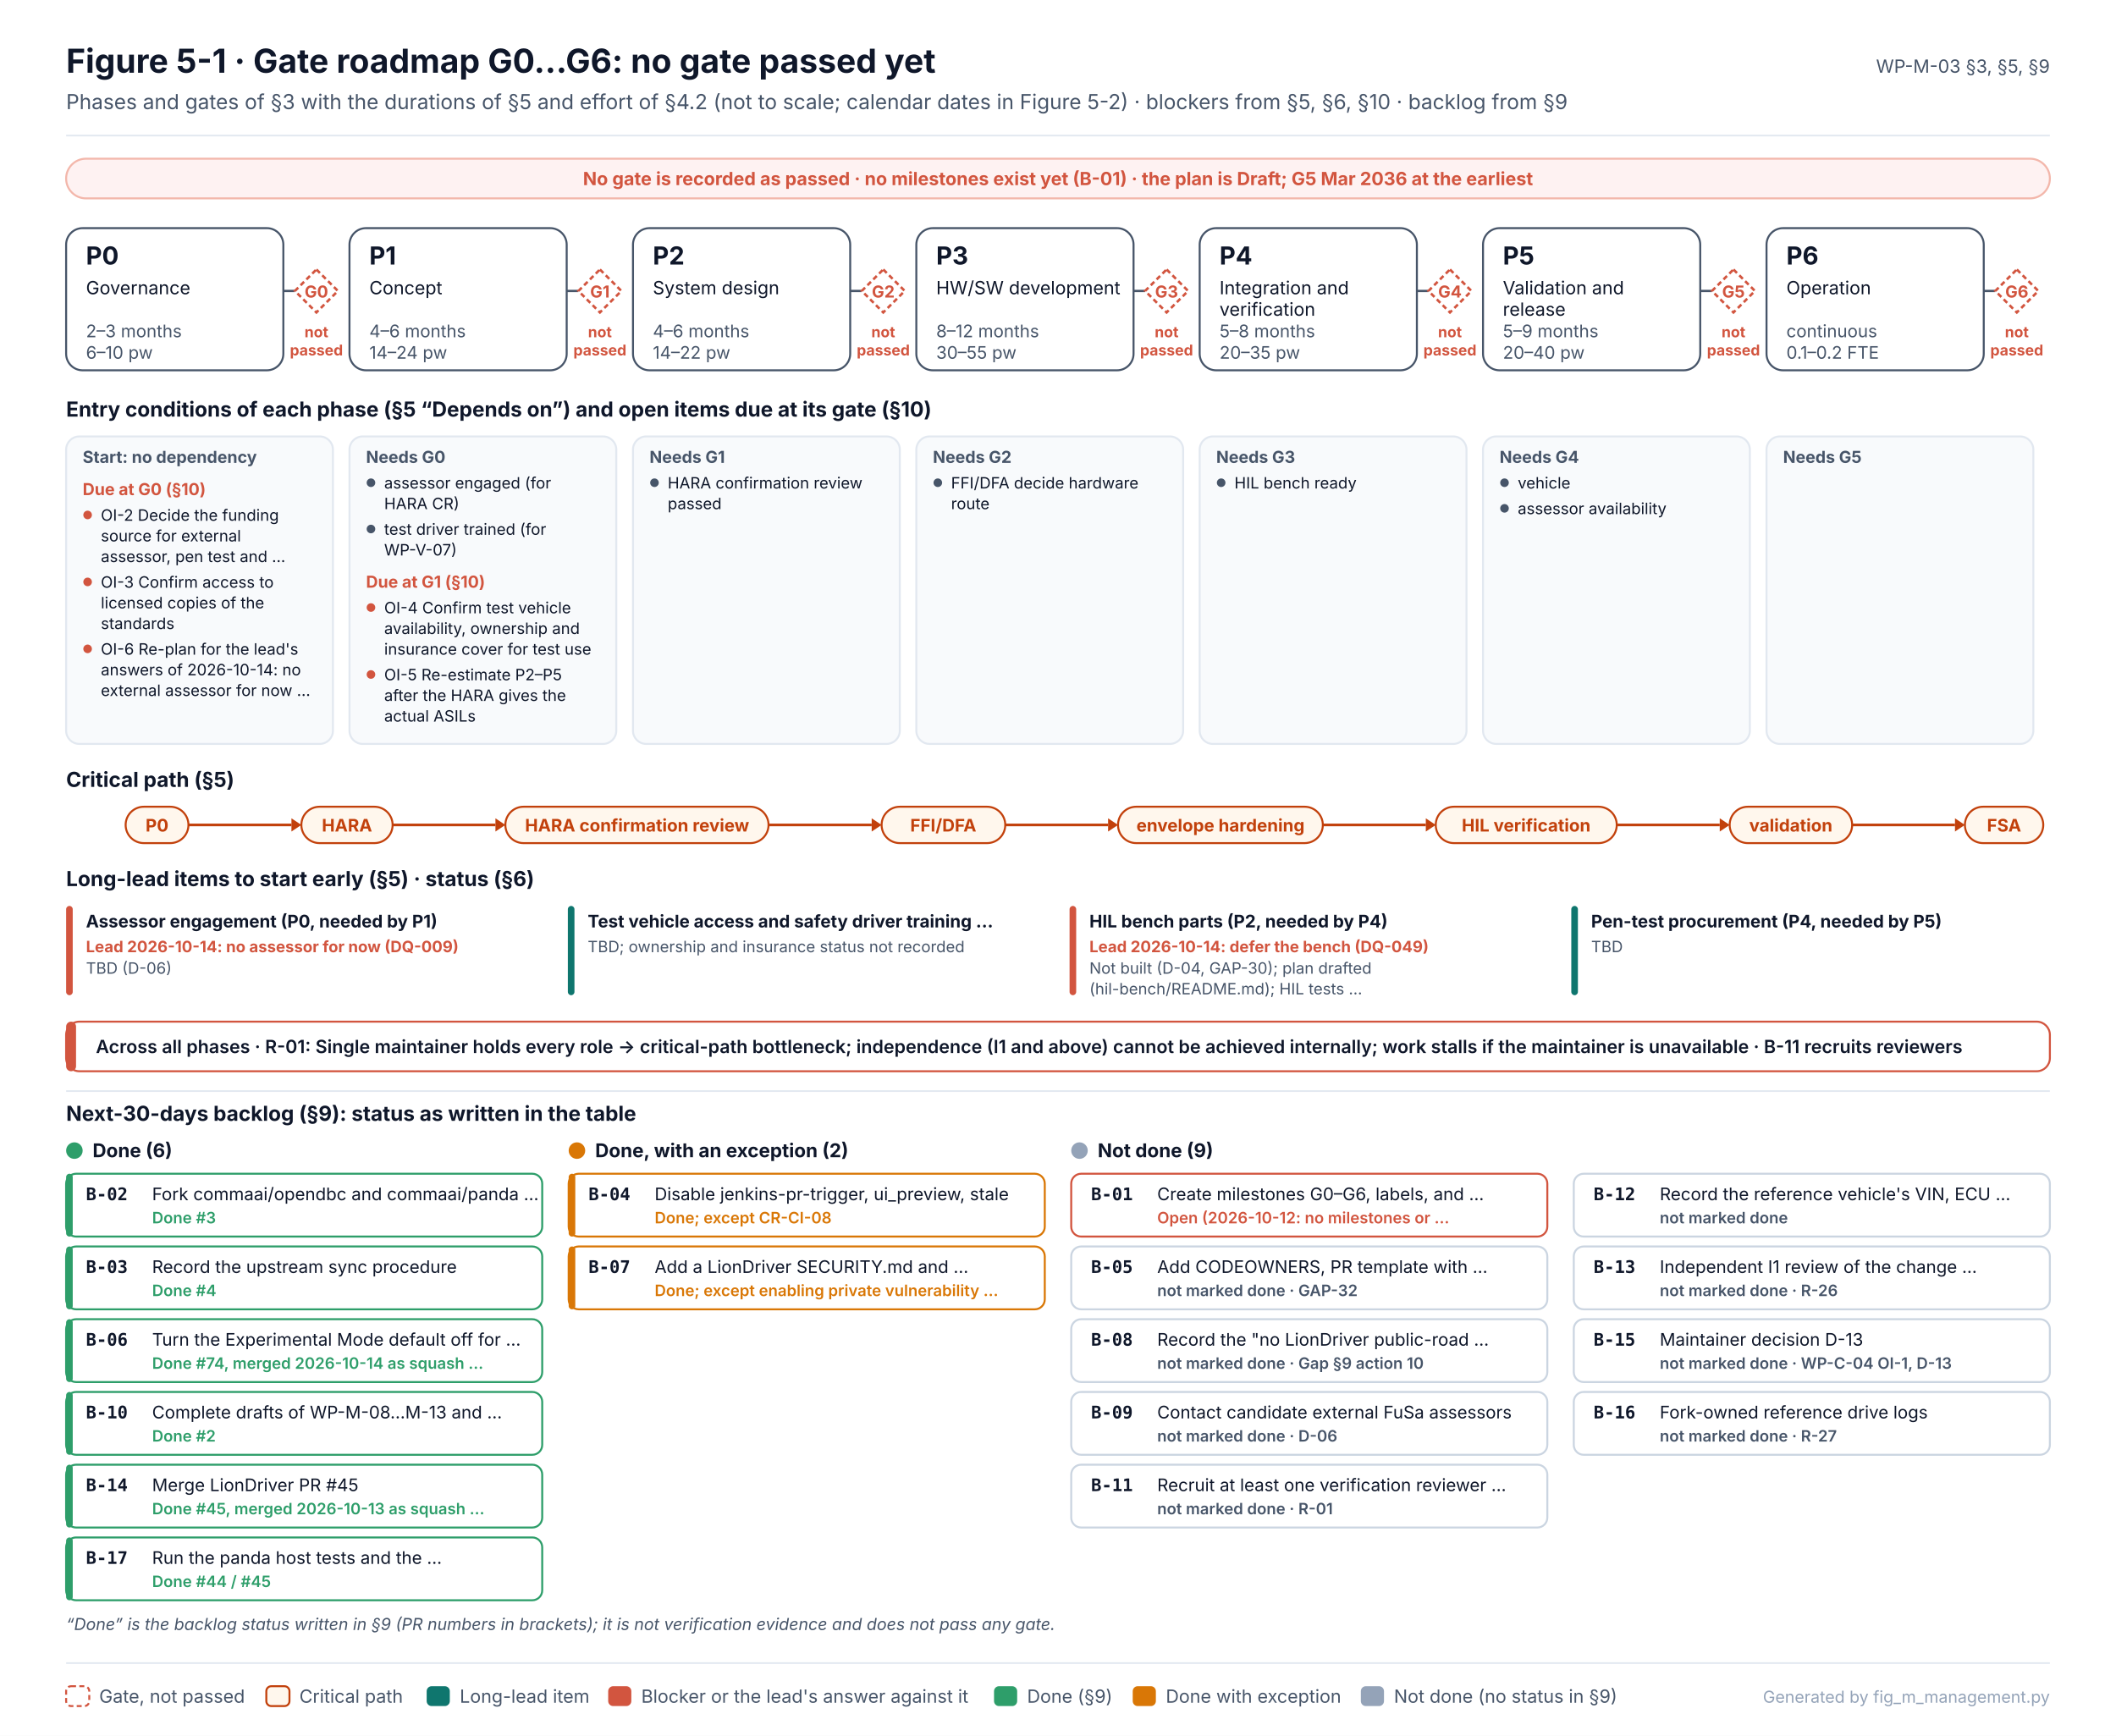
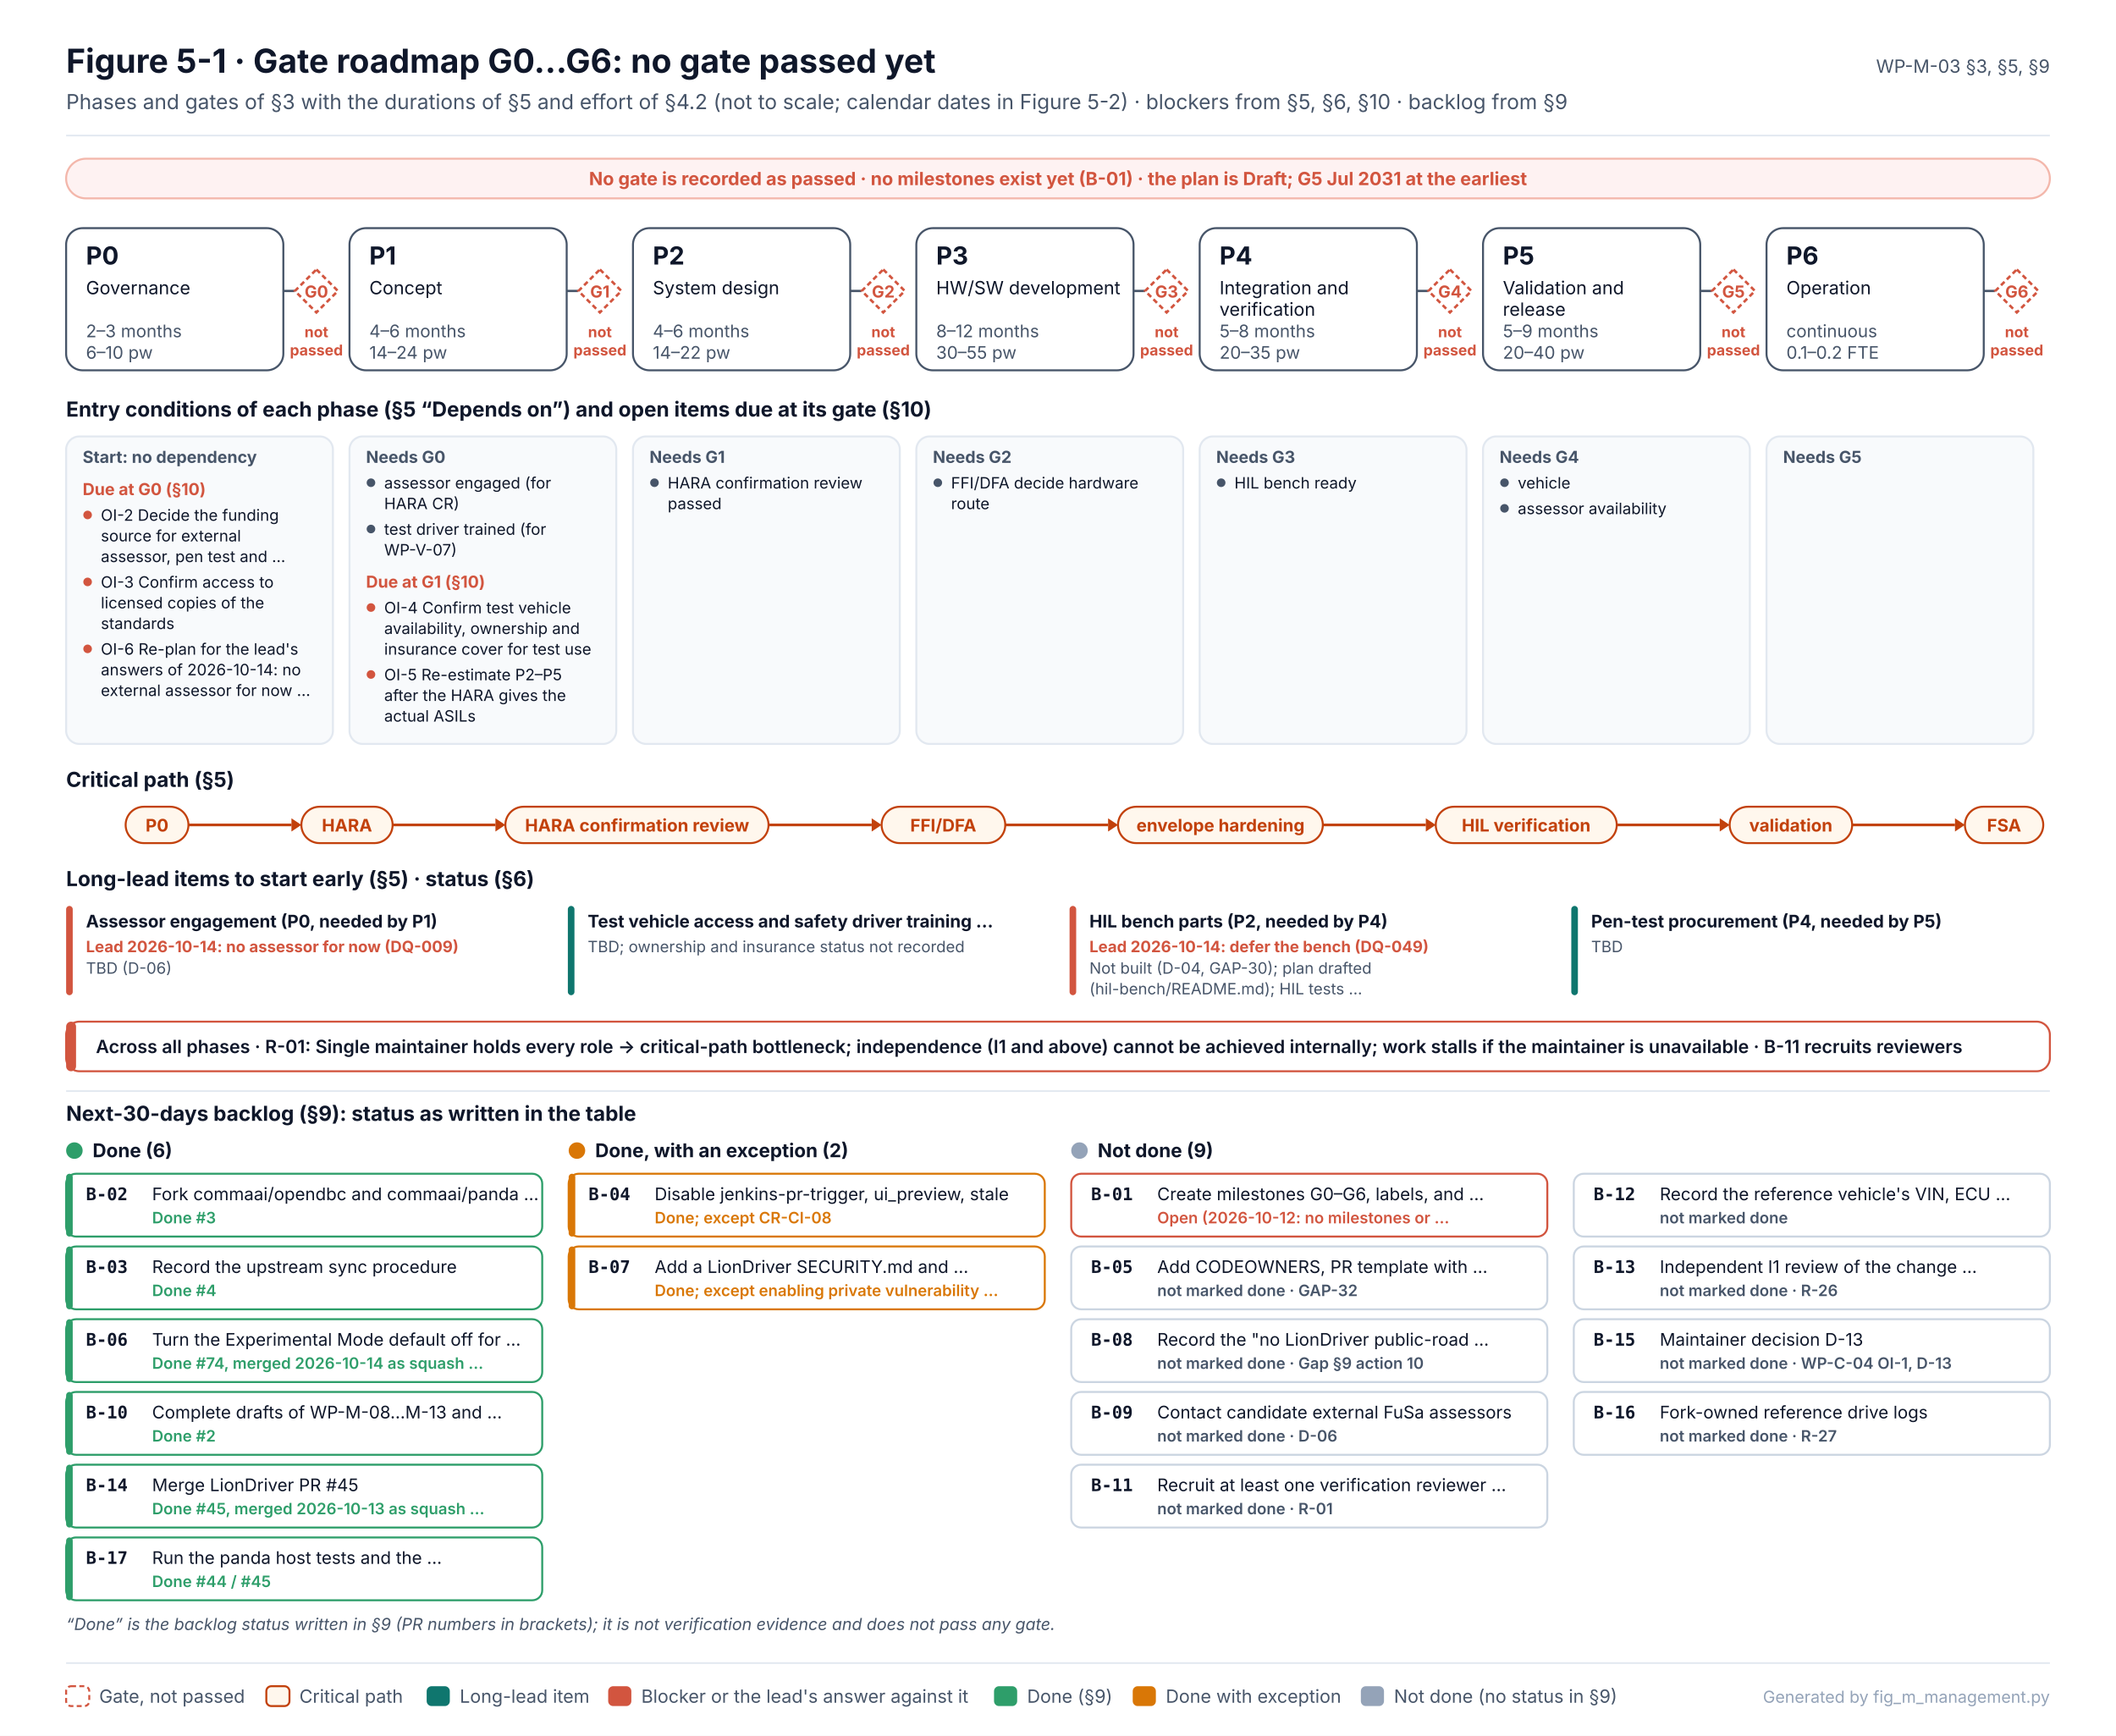
<svg xmlns="http://www.w3.org/2000/svg" width="1280" height="1050" viewBox="0 0 1280 1050" font-family="Inter, 'Segoe UI', Helvetica, Arial, sans-serif" role="img">
  <defs>
    <pattern id="hatch" patternUnits="userSpaceOnUse" width="6" height="6" patternTransform="rotate(45)">
      <rect width="6" height="6" fill="#F1F5F9" />
      <line x1="0" y1="0" x2="0" y2="6" stroke="#CBD5E1" stroke-width="2" />
    </pattern>
  </defs>
  <rect x="0" y="0" width="1280" height="1050" rx="0" fill="#FFFFFF" stroke="none" stroke-width="0" />
  <text x="40" y="44" font-size="20" fill="#0F172A" font-weight="700">Figure 5-1 · Gate roadmap G0…G6: no gate passed yet</text>
  <text x="40" y="66" font-size="12.5" fill="#475569">Phases and gates of §3 with the durations of §5 and effort of §4.2 (not to scale; calendar dates in Figure 5-2) · blockers from §5, §6, §10 · backlog from §9</text>
  <text x="1240" y="44" font-size="11" fill="#475569" text-anchor="end">WP-M-03 §3, §5, §9</text>
  <line x1="40" y1="82" x2="1240" y2="82" stroke="#E2E8F0" stroke-width="1" />
  <rect x="40" y="96" width="1200" height="24" rx="12" fill="#FEF2F2" stroke="#F3B7AB" stroke-width="1.2" />
-   <text x="640" y="112" font-size="11" fill="#D2553F" font-weight="700" text-anchor="middle">No gate is recorded as passed · no milestones exist yet (B-01) · the plan is Draft; G5 Mar 2036 at the earliest</text>
+   <text x="640" y="112" font-size="11" fill="#D2553F" font-weight="700" text-anchor="middle">No gate is recorded as passed · no milestones exist yet (B-01) · the plan is Draft; G5 Jul 2031 at the earliest</text>
  <rect x="40" y="138" width="131.4" height="86" rx="10" fill="#FFFFFF" stroke="#475569" stroke-width="1.2" />
  <text x="52" y="160" font-size="15" fill="#0F172A" font-weight="700">P0</text>
  <text x="52" y="178" font-size="11" fill="#0F172A">Governance</text>
  <text x="52" y="204" font-size="10.5" fill="#475569">2–3 months</text>
  <text x="52" y="217" font-size="10.5" fill="#475569">6–10 pw</text>
  <line x1="171.4" y1="176" x2="178.4" y2="176" stroke="#475569" stroke-width="1.4" />
  <path d="M191.4 163 l13 13 l-13 13 l-13 -13 z" fill="#FFFFFF" stroke="#D2553F" stroke-width="1.5" stroke-dasharray="3 2" />
  <text x="191.4" y="180" font-size="10" fill="#D2553F" font-weight="700" text-anchor="middle">G0</text>
  <text x="191.4" y="204" font-size="9" fill="#D2553F" font-weight="700" text-anchor="middle">not</text>
  <text x="191.4" y="215" font-size="9" fill="#D2553F" font-weight="700" text-anchor="middle">passed</text>
  <rect x="211.4" y="138" width="131.4" height="86" rx="10" fill="#FFFFFF" stroke="#475569" stroke-width="1.2" />
  <text x="223.4" y="160" font-size="15" fill="#0F172A" font-weight="700">P1</text>
  <text x="223.4" y="178" font-size="11" fill="#0F172A">Concept</text>
  <text x="223.4" y="204" font-size="10.5" fill="#475569">4–6 months</text>
  <text x="223.4" y="217" font-size="10.5" fill="#475569">14–24 pw</text>
  <line x1="342.9" y1="176" x2="349.9" y2="176" stroke="#475569" stroke-width="1.4" />
  <path d="M362.9 163 l13 13 l-13 13 l-13 -13 z" fill="#FFFFFF" stroke="#D2553F" stroke-width="1.5" stroke-dasharray="3 2" />
  <text x="362.9" y="180" font-size="10" fill="#D2553F" font-weight="700" text-anchor="middle">G1</text>
  <text x="362.9" y="204" font-size="9" fill="#D2553F" font-weight="700" text-anchor="middle">not</text>
  <text x="362.9" y="215" font-size="9" fill="#D2553F" font-weight="700" text-anchor="middle">passed</text>
  <rect x="382.9" y="138" width="131.4" height="86" rx="10" fill="#FFFFFF" stroke="#475569" stroke-width="1.2" />
  <text x="394.9" y="160" font-size="15" fill="#0F172A" font-weight="700">P2</text>
  <text x="394.9" y="178" font-size="11" fill="#0F172A">System design</text>
  <text x="394.9" y="204" font-size="10.5" fill="#475569">4–6 months</text>
  <text x="394.9" y="217" font-size="10.5" fill="#475569">14–22 pw</text>
  <line x1="514.3" y1="176" x2="521.3" y2="176" stroke="#475569" stroke-width="1.4" />
  <path d="M534.3 163 l13 13 l-13 13 l-13 -13 z" fill="#FFFFFF" stroke="#D2553F" stroke-width="1.5" stroke-dasharray="3 2" />
  <text x="534.3" y="180" font-size="10" fill="#D2553F" font-weight="700" text-anchor="middle">G2</text>
  <text x="534.3" y="204" font-size="9" fill="#D2553F" font-weight="700" text-anchor="middle">not</text>
  <text x="534.3" y="215" font-size="9" fill="#D2553F" font-weight="700" text-anchor="middle">passed</text>
  <rect x="554.3" y="138" width="131.4" height="86" rx="10" fill="#FFFFFF" stroke="#475569" stroke-width="1.2" />
  <text x="566.3" y="160" font-size="15" fill="#0F172A" font-weight="700">P3</text>
  <text x="566.3" y="178" font-size="11" fill="#0F172A">HW/SW development</text>
  <text x="566.3" y="204" font-size="10.5" fill="#475569">8–12 months</text>
  <text x="566.3" y="217" font-size="10.5" fill="#475569">30–55 pw</text>
  <line x1="685.7" y1="176" x2="692.7" y2="176" stroke="#475569" stroke-width="1.4" />
  <path d="M705.7 163 l13 13 l-13 13 l-13 -13 z" fill="#FFFFFF" stroke="#D2553F" stroke-width="1.5" stroke-dasharray="3 2" />
  <text x="705.7" y="180" font-size="10" fill="#D2553F" font-weight="700" text-anchor="middle">G3</text>
  <text x="705.7" y="204" font-size="9" fill="#D2553F" font-weight="700" text-anchor="middle">not</text>
  <text x="705.7" y="215" font-size="9" fill="#D2553F" font-weight="700" text-anchor="middle">passed</text>
  <rect x="725.7" y="138" width="131.4" height="86" rx="10" fill="#FFFFFF" stroke="#475569" stroke-width="1.2" />
  <text x="737.7" y="160" font-size="15" fill="#0F172A" font-weight="700">P4</text>
  <text x="737.7" y="178" font-size="11" fill="#0F172A">Integration and</text>
  <text x="737.7" y="191" font-size="11" fill="#0F172A">verification</text>
  <text x="737.7" y="204" font-size="10.5" fill="#475569">5–8 months</text>
  <text x="737.7" y="217" font-size="10.5" fill="#475569">20–35 pw</text>
  <line x1="857.1" y1="176" x2="864.1" y2="176" stroke="#475569" stroke-width="1.4" />
  <path d="M877.1 163 l13 13 l-13 13 l-13 -13 z" fill="#FFFFFF" stroke="#D2553F" stroke-width="1.5" stroke-dasharray="3 2" />
  <text x="877.1" y="180" font-size="10" fill="#D2553F" font-weight="700" text-anchor="middle">G4</text>
  <text x="877.1" y="204" font-size="9" fill="#D2553F" font-weight="700" text-anchor="middle">not</text>
  <text x="877.1" y="215" font-size="9" fill="#D2553F" font-weight="700" text-anchor="middle">passed</text>
  <rect x="897.1" y="138" width="131.4" height="86" rx="10" fill="#FFFFFF" stroke="#475569" stroke-width="1.2" />
  <text x="909.1" y="160" font-size="15" fill="#0F172A" font-weight="700">P5</text>
  <text x="909.1" y="178" font-size="11" fill="#0F172A">Validation and</text>
  <text x="909.1" y="191" font-size="11" fill="#0F172A">release</text>
  <text x="909.1" y="204" font-size="10.5" fill="#475569">5–9 months</text>
  <text x="909.1" y="217" font-size="10.5" fill="#475569">20–40 pw</text>
  <line x1="1028.6" y1="176" x2="1035.6" y2="176" stroke="#475569" stroke-width="1.4" />
  <path d="M1048.6 163 l13 13 l-13 13 l-13 -13 z" fill="#FFFFFF" stroke="#D2553F" stroke-width="1.5" stroke-dasharray="3 2" />
  <text x="1048.6" y="180" font-size="10" fill="#D2553F" font-weight="700" text-anchor="middle">G5</text>
  <text x="1048.6" y="204" font-size="9" fill="#D2553F" font-weight="700" text-anchor="middle">not</text>
  <text x="1048.6" y="215" font-size="9" fill="#D2553F" font-weight="700" text-anchor="middle">passed</text>
  <rect x="1068.6" y="138" width="131.4" height="86" rx="10" fill="#FFFFFF" stroke="#475569" stroke-width="1.2" />
  <text x="1080.6" y="160" font-size="15" fill="#0F172A" font-weight="700">P6</text>
  <text x="1080.6" y="178" font-size="11" fill="#0F172A">Operation</text>
  <text x="1080.6" y="204" font-size="10.5" fill="#475569">continuous</text>
  <text x="1080.6" y="217" font-size="10.5" fill="#475569">0.1–0.2 FTE</text>
  <line x1="1200" y1="176" x2="1207" y2="176" stroke="#475569" stroke-width="1.4" />
  <path d="M1220 163 l13 13 l-13 13 l-13 -13 z" fill="#FFFFFF" stroke="#D2553F" stroke-width="1.5" stroke-dasharray="3 2" />
  <text x="1220" y="180" font-size="10" fill="#D2553F" font-weight="700" text-anchor="middle">G6</text>
  <text x="1220" y="204" font-size="9" fill="#D2553F" font-weight="700" text-anchor="middle">not</text>
  <text x="1220" y="215" font-size="9" fill="#D2553F" font-weight="700" text-anchor="middle">passed</text>
  <text x="40" y="252" font-size="12.5" fill="#0F172A" font-weight="700">Entry conditions of each phase (§5 “Depends on”) and open items due at its gate (§10)</text>
  <rect x="40" y="264" width="161.4" height="186" rx="8" fill="#F8FAFC" stroke="#E2E8F0" stroke-width="1.2" />
  <text x="50" y="280" font-size="10" fill="#475569" font-weight="700">Start: no dependency</text>
  <text x="50" y="299.5" font-size="10" fill="#D2553F" font-weight="700">Due at G0 (§10)</text>
  <circle cx="53" cy="311.5" r="2.6" fill="#D2553F" />
  <text x="61" y="315" font-size="9.5" fill="#0F172A">OI-2 Decide the funding</text>
  <text x="61" y="327.5" font-size="9.5" fill="#0F172A">source for external</text>
  <text x="61" y="340" font-size="9.5" fill="#0F172A">assessor, pen test and …</text>
  <circle cx="53" cy="352" r="2.6" fill="#D2553F" />
  <text x="61" y="355.5" font-size="9.5" fill="#0F172A">OI-3 Confirm access to</text>
  <text x="61" y="368" font-size="9.5" fill="#0F172A">licensed copies of the</text>
  <text x="61" y="380.5" font-size="9.5" fill="#0F172A">standards</text>
  <circle cx="53" cy="392.5" r="2.6" fill="#D2553F" />
  <text x="61" y="396" font-size="9.5" fill="#0F172A">OI-6 Re-plan for the lead's</text>
  <text x="61" y="408.5" font-size="9.5" fill="#0F172A">answers of 2026-10-14: no</text>
  <text x="61" y="421" font-size="9.5" fill="#0F172A">external assessor for now …</text>
  <rect x="211.4" y="264" width="161.4" height="186" rx="8" fill="#F8FAFC" stroke="#E2E8F0" stroke-width="1.2" />
  <text x="221.4" y="280" font-size="10" fill="#475569" font-weight="700">Needs G0</text>
  <circle cx="224.4" cy="292" r="2.6" fill="#475569" />
  <text x="232.4" y="295.5" font-size="9.5" fill="#0F172A">assessor engaged (for</text>
  <text x="232.4" y="308" font-size="9.5" fill="#0F172A">HARA CR)</text>
  <circle cx="224.4" cy="320" r="2.6" fill="#475569" />
  <text x="232.4" y="323.5" font-size="9.5" fill="#0F172A">test driver trained (for</text>
  <text x="232.4" y="336" font-size="9.5" fill="#0F172A">WP-V-07)</text>
  <text x="221.4" y="355.5" font-size="10" fill="#D2553F" font-weight="700">Due at G1 (§10)</text>
  <circle cx="224.4" cy="367.5" r="2.6" fill="#D2553F" />
  <text x="232.4" y="371" font-size="9.5" fill="#0F172A">OI-4 Confirm test vehicle</text>
  <text x="232.4" y="383.5" font-size="9.5" fill="#0F172A">availability, ownership and</text>
  <text x="232.4" y="396" font-size="9.5" fill="#0F172A">insurance cover for test use</text>
  <circle cx="224.4" cy="408" r="2.6" fill="#D2553F" />
  <text x="232.4" y="411.5" font-size="9.5" fill="#0F172A">OI-5 Re-estimate P2–P5</text>
  <text x="232.4" y="424" font-size="9.5" fill="#0F172A">after the HARA gives the</text>
  <text x="232.4" y="436.5" font-size="9.5" fill="#0F172A">actual ASILs</text>
  <rect x="382.9" y="264" width="161.4" height="186" rx="8" fill="#F8FAFC" stroke="#E2E8F0" stroke-width="1.2" />
  <text x="392.9" y="280" font-size="10" fill="#475569" font-weight="700">Needs G1</text>
  <circle cx="395.9" cy="292" r="2.6" fill="#475569" />
  <text x="403.9" y="295.5" font-size="9.5" fill="#0F172A">HARA confirmation review</text>
  <text x="403.9" y="308" font-size="9.5" fill="#0F172A">passed</text>
  <rect x="554.3" y="264" width="161.4" height="186" rx="8" fill="#F8FAFC" stroke="#E2E8F0" stroke-width="1.2" />
  <text x="564.3" y="280" font-size="10" fill="#475569" font-weight="700">Needs G2</text>
  <circle cx="567.3" cy="292" r="2.6" fill="#475569" />
  <text x="575.3" y="295.5" font-size="9.5" fill="#0F172A">FFI/DFA decide hardware</text>
  <text x="575.3" y="308" font-size="9.5" fill="#0F172A">route</text>
  <rect x="725.7" y="264" width="161.4" height="186" rx="8" fill="#F8FAFC" stroke="#E2E8F0" stroke-width="1.2" />
  <text x="735.7" y="280" font-size="10" fill="#475569" font-weight="700">Needs G3</text>
  <circle cx="738.7" cy="292" r="2.6" fill="#475569" />
  <text x="746.7" y="295.5" font-size="9.5" fill="#0F172A">HIL bench ready</text>
  <rect x="897.1" y="264" width="161.4" height="186" rx="8" fill="#F8FAFC" stroke="#E2E8F0" stroke-width="1.2" />
  <text x="907.1" y="280" font-size="10" fill="#475569" font-weight="700">Needs G4</text>
  <circle cx="910.1" cy="292" r="2.6" fill="#475569" />
  <text x="918.1" y="295.5" font-size="9.5" fill="#0F172A">vehicle</text>
  <circle cx="910.1" cy="307.5" r="2.6" fill="#475569" />
  <text x="918.1" y="311" font-size="9.5" fill="#0F172A">assessor availability</text>
  <rect x="1068.6" y="264" width="161.4" height="186" rx="8" fill="#F8FAFC" stroke="#E2E8F0" stroke-width="1.2" />
  <text x="1078.6" y="280" font-size="10" fill="#475569" font-weight="700">Needs G5</text>
  <text x="40" y="476" font-size="12.5" fill="#0F172A" font-weight="700">Critical path (§5)</text>
  <rect x="76" y="488" width="38" height="22" rx="11" fill="#FFF7ED" stroke="#C2410C" stroke-width="1.2" />
  <text x="95" y="503" font-size="10.5" fill="#C2410C" font-weight="700" text-anchor="middle">P0</text>
  <line x1="114" y1="499" x2="176.3" y2="499" stroke="#C2410C" stroke-width="1.6" />
  <path d="M182.3 499 l-6 -4 l0 8 z" fill="#C2410C" />
  <rect x="182.3" y="488" width="55.2" height="22" rx="11" fill="#FFF7ED" stroke="#C2410C" stroke-width="1.2" />
  <text x="209.9" y="503" font-size="10.5" fill="#C2410C" font-weight="700" text-anchor="middle">HARA</text>
  <line x1="237.5" y1="499" x2="299.7" y2="499" stroke="#C2410C" stroke-width="1.6" />
  <path d="M305.7 499 l-6 -4 l0 8 z" fill="#C2410C" />
  <rect x="305.7" y="488" width="159.2" height="22" rx="11" fill="#FFF7ED" stroke="#C2410C" stroke-width="1.2" />
  <text x="385.4" y="503" font-size="10.5" fill="#C2410C" font-weight="700" text-anchor="middle">HARA confirmation review</text>
  <line x1="465" y1="499" x2="527.3" y2="499" stroke="#C2410C" stroke-width="1.6" />
  <path d="M533.3 499 l-6 -4 l0 8 z" fill="#C2410C" />
  <rect x="533.3" y="488" width="74.8" height="22" rx="11" fill="#FFF7ED" stroke="#C2410C" stroke-width="1.2" />
  <text x="570.6" y="503" font-size="10.5" fill="#C2410C" font-weight="700" text-anchor="middle">FFI/DFA</text>
  <line x1="608" y1="499" x2="670.3" y2="499" stroke="#C2410C" stroke-width="1.6" />
  <path d="M676.3 499 l-6 -4 l0 8 z" fill="#C2410C" />
  <rect x="676.3" y="488" width="123.9" height="22" rx="11" fill="#FFF7ED" stroke="#C2410C" stroke-width="1.2" />
  <text x="738.3" y="503" font-size="10.5" fill="#C2410C" font-weight="700" text-anchor="middle">envelope hardening</text>
  <line x1="800.2" y1="499" x2="862.5" y2="499" stroke="#C2410C" stroke-width="1.6" />
  <path d="M868.5 499 l-6 -4 l0 8 z" fill="#C2410C" />
  <rect x="868.5" y="488" width="109.5" height="22" rx="11" fill="#FFF7ED" stroke="#C2410C" stroke-width="1.2" />
  <text x="923.2" y="503" font-size="10.5" fill="#C2410C" font-weight="700" text-anchor="middle">HIL verification</text>
  <line x1="978" y1="499" x2="1040.3" y2="499" stroke="#C2410C" stroke-width="1.6" />
  <path d="M1046.3 499 l-6 -4 l0 8 z" fill="#C2410C" />
  <rect x="1046.3" y="488" width="74.1" height="22" rx="11" fill="#FFF7ED" stroke="#C2410C" stroke-width="1.2" />
  <text x="1083.3" y="503" font-size="10.5" fill="#C2410C" font-weight="700" text-anchor="middle">validation</text>
  <line x1="1120.3" y1="499" x2="1182.6" y2="499" stroke="#C2410C" stroke-width="1.6" />
  <path d="M1188.6 499 l-6 -4 l0 8 z" fill="#C2410C" />
  <rect x="1188.6" y="488" width="47.4" height="22" rx="11" fill="#FFF7ED" stroke="#C2410C" stroke-width="1.2" />
  <text x="1212.3" y="503" font-size="10.5" fill="#C2410C" font-weight="700" text-anchor="middle">FSA</text>
  <text x="40" y="536" font-size="12.5" fill="#0F172A" font-weight="700">Long-lead items to start early (§5) · status (§6)</text>
  <rect x="40" y="548" width="4" height="54" rx="2" fill="#D2553F" stroke="none" stroke-width="1.2" />
  <text x="52" y="561" font-size="10.5" fill="#0F172A" font-weight="700">Assessor engagement (P0, needed by P1)</text>
  <text x="52" y="576" font-size="9.5" fill="#D2553F" font-weight="700">Lead 2026-10-14: no assessor for now (DQ-009)</text>
  <text x="52" y="589" font-size="9.5" fill="#475569">TBD (D-06)</text>
  <rect x="343.5" y="548" width="4" height="54" rx="2" fill="#0F766E" stroke="none" stroke-width="1.2" />
  <text x="355.5" y="561" font-size="10.5" fill="#0F172A" font-weight="700">Test vehicle access and safety driver training …</text>
  <text x="355.5" y="576" font-size="9.5" fill="#475569">TBD; ownership and insurance status not recorded</text>
  <rect x="647" y="548" width="4" height="54" rx="2" fill="#D2553F" stroke="none" stroke-width="1.2" />
  <text x="659" y="561" font-size="10.5" fill="#0F172A" font-weight="700">HIL bench parts (P2, needed by P4)</text>
  <text x="659" y="576" font-size="9.5" fill="#D2553F" font-weight="700">Lead 2026-10-14: defer the bench (DQ-049)</text>
  <text x="659" y="589" font-size="9.5" fill="#475569">Not built (D-04, GAP-30); plan drafted</text>
  <text x="659" y="601.5" font-size="9.5" fill="#475569">(hil-bench/README.md); HIL tests …</text>
  <rect x="950.5" y="548" width="4" height="54" rx="2" fill="#0F766E" stroke="none" stroke-width="1.2" />
  <text x="962.5" y="561" font-size="10.5" fill="#0F172A" font-weight="700">Pen-test procurement (P4, needed by P5)</text>
  <text x="962.5" y="576" font-size="9.5" fill="#475569">TBD</text>
  <rect x="40" y="618" width="1200" height="30" rx="8" fill="#FFFFFF" stroke="#D2553F" stroke-width="1.2" />
  <rect x="40" y="618" width="6" height="30" rx="3" fill="#D2553F" stroke="none" stroke-width="1.2" />
  <text x="58" y="637" font-size="11" fill="#0F172A" font-weight="600">Across all phases · R-01: Single maintainer holds every role → critical-path bottleneck; independence (I1 and above) cannot be achieved internally; work stalls if the maintainer is unavailable · B-11 recruits reviewers</text>
  <line x1="40" y1="660" x2="1240" y2="660" stroke="#E2E8F0" stroke-width="1" />
  <text x="40" y="678" font-size="12.5" fill="#0F172A" font-weight="700">Next-30-days backlog (§9): status as written in the table</text>
  <circle cx="45" cy="696" r="5" fill="#2E9E6A" />
  <text x="56" y="700" font-size="11.5" fill="#0F172A" font-weight="700">Done (6)</text>
  <rect x="40" y="710" width="288" height="38" rx="6" fill="#FFFFFF" stroke="#2E9E6A" stroke-width="1.2" />
  <rect x="40" y="710" width="4" height="38" rx="2" fill="#2E9E6A" stroke="none" stroke-width="1.2" />
  <text x="52" y="726" font-size="10.5" fill="#0F172A" font-weight="700" font-family="'JetBrains Mono', 'SFMono-Regular', Menlo, Consolas, monospace">B-02</text>
  <text x="92" y="726" font-size="10.5" fill="#0F172A">Fork commaai/opendbc and commaai/panda …</text>
  <text x="92" y="740" font-size="9.5" fill="#2E9E6A" font-weight="600">Done #3</text>
  <rect x="40" y="754" width="288" height="38" rx="6" fill="#FFFFFF" stroke="#2E9E6A" stroke-width="1.2" />
  <rect x="40" y="754" width="4" height="38" rx="2" fill="#2E9E6A" stroke="none" stroke-width="1.2" />
  <text x="52" y="770" font-size="10.5" fill="#0F172A" font-weight="700" font-family="'JetBrains Mono', 'SFMono-Regular', Menlo, Consolas, monospace">B-03</text>
  <text x="92" y="770" font-size="10.5" fill="#0F172A">Record the upstream sync procedure</text>
  <text x="92" y="784" font-size="9.5" fill="#2E9E6A" font-weight="600">Done #4</text>
  <rect x="40" y="798" width="288" height="38" rx="6" fill="#FFFFFF" stroke="#2E9E6A" stroke-width="1.2" />
  <rect x="40" y="798" width="4" height="38" rx="2" fill="#2E9E6A" stroke="none" stroke-width="1.2" />
  <text x="52" y="814" font-size="10.5" fill="#0F172A" font-weight="700" font-family="'JetBrains Mono', 'SFMono-Regular', Menlo, Consolas, monospace">B-06</text>
  <text x="92" y="814" font-size="10.5" fill="#0F172A">Turn the Experimental Mode default off for …</text>
  <text x="92" y="828" font-size="9.5" fill="#2E9E6A" font-weight="600">Done #74, merged 2026-10-14 as squash …</text>
  <rect x="40" y="842" width="288" height="38" rx="6" fill="#FFFFFF" stroke="#2E9E6A" stroke-width="1.2" />
  <rect x="40" y="842" width="4" height="38" rx="2" fill="#2E9E6A" stroke="none" stroke-width="1.2" />
  <text x="52" y="858" font-size="10.5" fill="#0F172A" font-weight="700" font-family="'JetBrains Mono', 'SFMono-Regular', Menlo, Consolas, monospace">B-10</text>
  <text x="92" y="858" font-size="10.5" fill="#0F172A">Complete drafts of WP-M-08…M-13 and …</text>
  <text x="92" y="872" font-size="9.5" fill="#2E9E6A" font-weight="600">Done #2</text>
  <rect x="40" y="886" width="288" height="38" rx="6" fill="#FFFFFF" stroke="#2E9E6A" stroke-width="1.2" />
  <rect x="40" y="886" width="4" height="38" rx="2" fill="#2E9E6A" stroke="none" stroke-width="1.2" />
  <text x="52" y="902" font-size="10.5" fill="#0F172A" font-weight="700" font-family="'JetBrains Mono', 'SFMono-Regular', Menlo, Consolas, monospace">B-14</text>
  <text x="92" y="902" font-size="10.5" fill="#0F172A">Merge LionDriver PR #45</text>
  <text x="92" y="916" font-size="9.5" fill="#2E9E6A" font-weight="600">Done #45, merged 2026-10-13 as squash …</text>
  <rect x="40" y="930" width="288" height="38" rx="6" fill="#FFFFFF" stroke="#2E9E6A" stroke-width="1.2" />
  <rect x="40" y="930" width="4" height="38" rx="2" fill="#2E9E6A" stroke="none" stroke-width="1.2" />
  <text x="52" y="946" font-size="10.5" fill="#0F172A" font-weight="700" font-family="'JetBrains Mono', 'SFMono-Regular', Menlo, Consolas, monospace">B-17</text>
  <text x="92" y="946" font-size="10.5" fill="#0F172A">Run the panda host tests and the …</text>
  <text x="92" y="960" font-size="9.5" fill="#2E9E6A" font-weight="600">Done #44 / #45</text>
  <circle cx="349" cy="696" r="5" fill="#D97706" />
  <text x="360" y="700" font-size="11.5" fill="#0F172A" font-weight="700">Done, with an exception (2)</text>
  <rect x="344" y="710" width="288" height="38" rx="6" fill="#FFFFFF" stroke="#D97706" stroke-width="1.2" />
  <rect x="344" y="710" width="4" height="38" rx="2" fill="#D97706" stroke="none" stroke-width="1.2" />
  <text x="356" y="726" font-size="10.5" fill="#0F172A" font-weight="700" font-family="'JetBrains Mono', 'SFMono-Regular', Menlo, Consolas, monospace">B-04</text>
  <text x="396" y="726" font-size="10.5" fill="#0F172A">Disable jenkins-pr-trigger, ui_preview, stale</text>
  <text x="396" y="740" font-size="9.5" fill="#D97706" font-weight="600">Done; except CR-CI-08</text>
  <rect x="344" y="754" width="288" height="38" rx="6" fill="#FFFFFF" stroke="#D97706" stroke-width="1.2" />
  <rect x="344" y="754" width="4" height="38" rx="2" fill="#D97706" stroke="none" stroke-width="1.2" />
  <text x="356" y="770" font-size="10.5" fill="#0F172A" font-weight="700" font-family="'JetBrains Mono', 'SFMono-Regular', Menlo, Consolas, monospace">B-07</text>
  <text x="396" y="770" font-size="10.5" fill="#0F172A">Add a LionDriver SECURITY.md and …</text>
  <text x="396" y="784" font-size="9.5" fill="#D97706" font-weight="600">Done; except enabling private vulnerability …</text>
  <circle cx="653" cy="696" r="5" fill="#94A3B8" />
  <text x="664" y="700" font-size="11.5" fill="#0F172A" font-weight="700">Not done (9)</text>
  <rect x="648" y="710" width="288" height="38" rx="6" fill="#FFFFFF" stroke="#D2553F" stroke-width="1.2" />
  <text x="660" y="726" font-size="10.5" fill="#0F172A" font-weight="700" font-family="'JetBrains Mono', 'SFMono-Regular', Menlo, Consolas, monospace">B-01</text>
  <text x="700" y="726" font-size="10.5" fill="#0F172A">Create milestones G0–G6, labels, and …</text>
  <text x="700" y="740" font-size="9.5" fill="#D2553F" font-weight="600">Open (2026-10-12: no milestones or …</text>
  <rect x="648" y="754" width="288" height="38" rx="6" fill="#FFFFFF" stroke="#CBD5E1" stroke-width="1.2" />
  <text x="660" y="770" font-size="10.5" fill="#0F172A" font-weight="700" font-family="'JetBrains Mono', 'SFMono-Regular', Menlo, Consolas, monospace">B-05</text>
  <text x="700" y="770" font-size="10.5" fill="#0F172A">Add CODEOWNERS, PR template with …</text>
  <text x="700" y="784" font-size="9.5" fill="#475569" font-weight="600">not marked done · GAP-32</text>
  <rect x="648" y="798" width="288" height="38" rx="6" fill="#FFFFFF" stroke="#CBD5E1" stroke-width="1.2" />
  <text x="660" y="814" font-size="10.5" fill="#0F172A" font-weight="700" font-family="'JetBrains Mono', 'SFMono-Regular', Menlo, Consolas, monospace">B-08</text>
  <text x="700" y="814" font-size="10.5" fill="#0F172A">Record the "no LionDriver public-road …</text>
  <text x="700" y="828" font-size="9.5" fill="#475569" font-weight="600">not marked done · Gap §9 action 10</text>
  <rect x="648" y="842" width="288" height="38" rx="6" fill="#FFFFFF" stroke="#CBD5E1" stroke-width="1.2" />
  <text x="660" y="858" font-size="10.5" fill="#0F172A" font-weight="700" font-family="'JetBrains Mono', 'SFMono-Regular', Menlo, Consolas, monospace">B-09</text>
  <text x="700" y="858" font-size="10.5" fill="#0F172A">Contact candidate external FuSa assessors</text>
  <text x="700" y="872" font-size="9.5" fill="#475569" font-weight="600">not marked done · D-06</text>
  <rect x="648" y="886" width="288" height="38" rx="6" fill="#FFFFFF" stroke="#CBD5E1" stroke-width="1.2" />
  <text x="660" y="902" font-size="10.5" fill="#0F172A" font-weight="700" font-family="'JetBrains Mono', 'SFMono-Regular', Menlo, Consolas, monospace">B-11</text>
  <text x="700" y="902" font-size="10.5" fill="#0F172A">Recruit at least one verification reviewer …</text>
  <text x="700" y="916" font-size="9.5" fill="#475569" font-weight="600">not marked done · R-01</text>
  <rect x="952" y="710" width="288" height="38" rx="6" fill="#FFFFFF" stroke="#CBD5E1" stroke-width="1.2" />
  <text x="964" y="726" font-size="10.5" fill="#0F172A" font-weight="700" font-family="'JetBrains Mono', 'SFMono-Regular', Menlo, Consolas, monospace">B-12</text>
  <text x="1004" y="726" font-size="10.5" fill="#0F172A">Record the reference vehicle's VIN, ECU …</text>
  <text x="1004" y="740" font-size="9.5" fill="#475569" font-weight="600">not marked done</text>
  <rect x="952" y="754" width="288" height="38" rx="6" fill="#FFFFFF" stroke="#CBD5E1" stroke-width="1.2" />
  <text x="964" y="770" font-size="10.5" fill="#0F172A" font-weight="700" font-family="'JetBrains Mono', 'SFMono-Regular', Menlo, Consolas, monospace">B-13</text>
  <text x="1004" y="770" font-size="10.5" fill="#0F172A">Independent I1 review of the change …</text>
  <text x="1004" y="784" font-size="9.5" fill="#475569" font-weight="600">not marked done · R-26</text>
  <rect x="952" y="798" width="288" height="38" rx="6" fill="#FFFFFF" stroke="#CBD5E1" stroke-width="1.2" />
  <text x="964" y="814" font-size="10.5" fill="#0F172A" font-weight="700" font-family="'JetBrains Mono', 'SFMono-Regular', Menlo, Consolas, monospace">B-15</text>
  <text x="1004" y="814" font-size="10.5" fill="#0F172A">Maintainer decision D-13</text>
  <text x="1004" y="828" font-size="9.5" fill="#475569" font-weight="600">not marked done · WP-C-04 OI-1, D-13</text>
  <rect x="952" y="842" width="288" height="38" rx="6" fill="#FFFFFF" stroke="#CBD5E1" stroke-width="1.2" />
  <text x="964" y="858" font-size="10.5" fill="#0F172A" font-weight="700" font-family="'JetBrains Mono', 'SFMono-Regular', Menlo, Consolas, monospace">B-16</text>
  <text x="1004" y="858" font-size="10.5" fill="#0F172A">Fork-owned reference drive logs</text>
  <text x="1004" y="872" font-size="9.5" fill="#475569" font-weight="600">not marked done · R-27</text>
  <text x="40" y="986" font-size="10" fill="#475569" font-style="italic">“Done” is the backlog status written in §9 (PR numbers in brackets); it is not verification evidence and does not pass any gate.</text>
  <line x1="40" y1="1006" x2="1240" y2="1006" stroke="#E2E8F0" stroke-width="1" />
  <rect x="40" y="1020" width="14" height="12" rx="3" fill="#FFFFFF" stroke="#D2553F" stroke-width="1.2" stroke-dasharray="3 2" />
  <text x="60" y="1030" font-size="11" fill="#475569">Gate, not passed</text>
  <rect x="161.1" y="1020" width="14" height="12" rx="3" fill="#FFF7ED" stroke="#C2410C" stroke-width="1.2" />
  <text x="181.1" y="1030" font-size="11" fill="#475569">Critical path</text>
  <rect x="258.1" y="1020" width="14" height="12" rx="3" fill="#0F766E" stroke="none" stroke-width="1.2" />
  <text x="278.1" y="1030" font-size="11" fill="#475569">Long-lead item</text>
  <rect x="367.9" y="1020" width="14" height="12" rx="3" fill="#D2553F" stroke="none" stroke-width="1.2" />
  <text x="387.9" y="1030" font-size="11" fill="#475569">Blocker or the lead's answer against it</text>
  <rect x="601.3" y="1020" width="14" height="12" rx="3" fill="#2E9E6A" stroke="none" stroke-width="1.2" />
  <text x="621.3" y="1030" font-size="11" fill="#475569">Done (§9)</text>
  <rect x="685.2" y="1020" width="14" height="12" rx="3" fill="#D97706" stroke="none" stroke-width="1.2" />
  <text x="705.2" y="1030" font-size="11" fill="#475569">Done with exception</text>
  <rect x="823.2" y="1020" width="14" height="12" rx="3" fill="#94A3B8" stroke="none" stroke-width="1.2" />
  <text x="843.2" y="1030" font-size="11" fill="#475569">Not done (no status in §9)</text>
  <text x="1240" y="1030" font-size="10" fill="#94A3B8" text-anchor="end">Generated by fig_m_management.py</text>
</svg>
